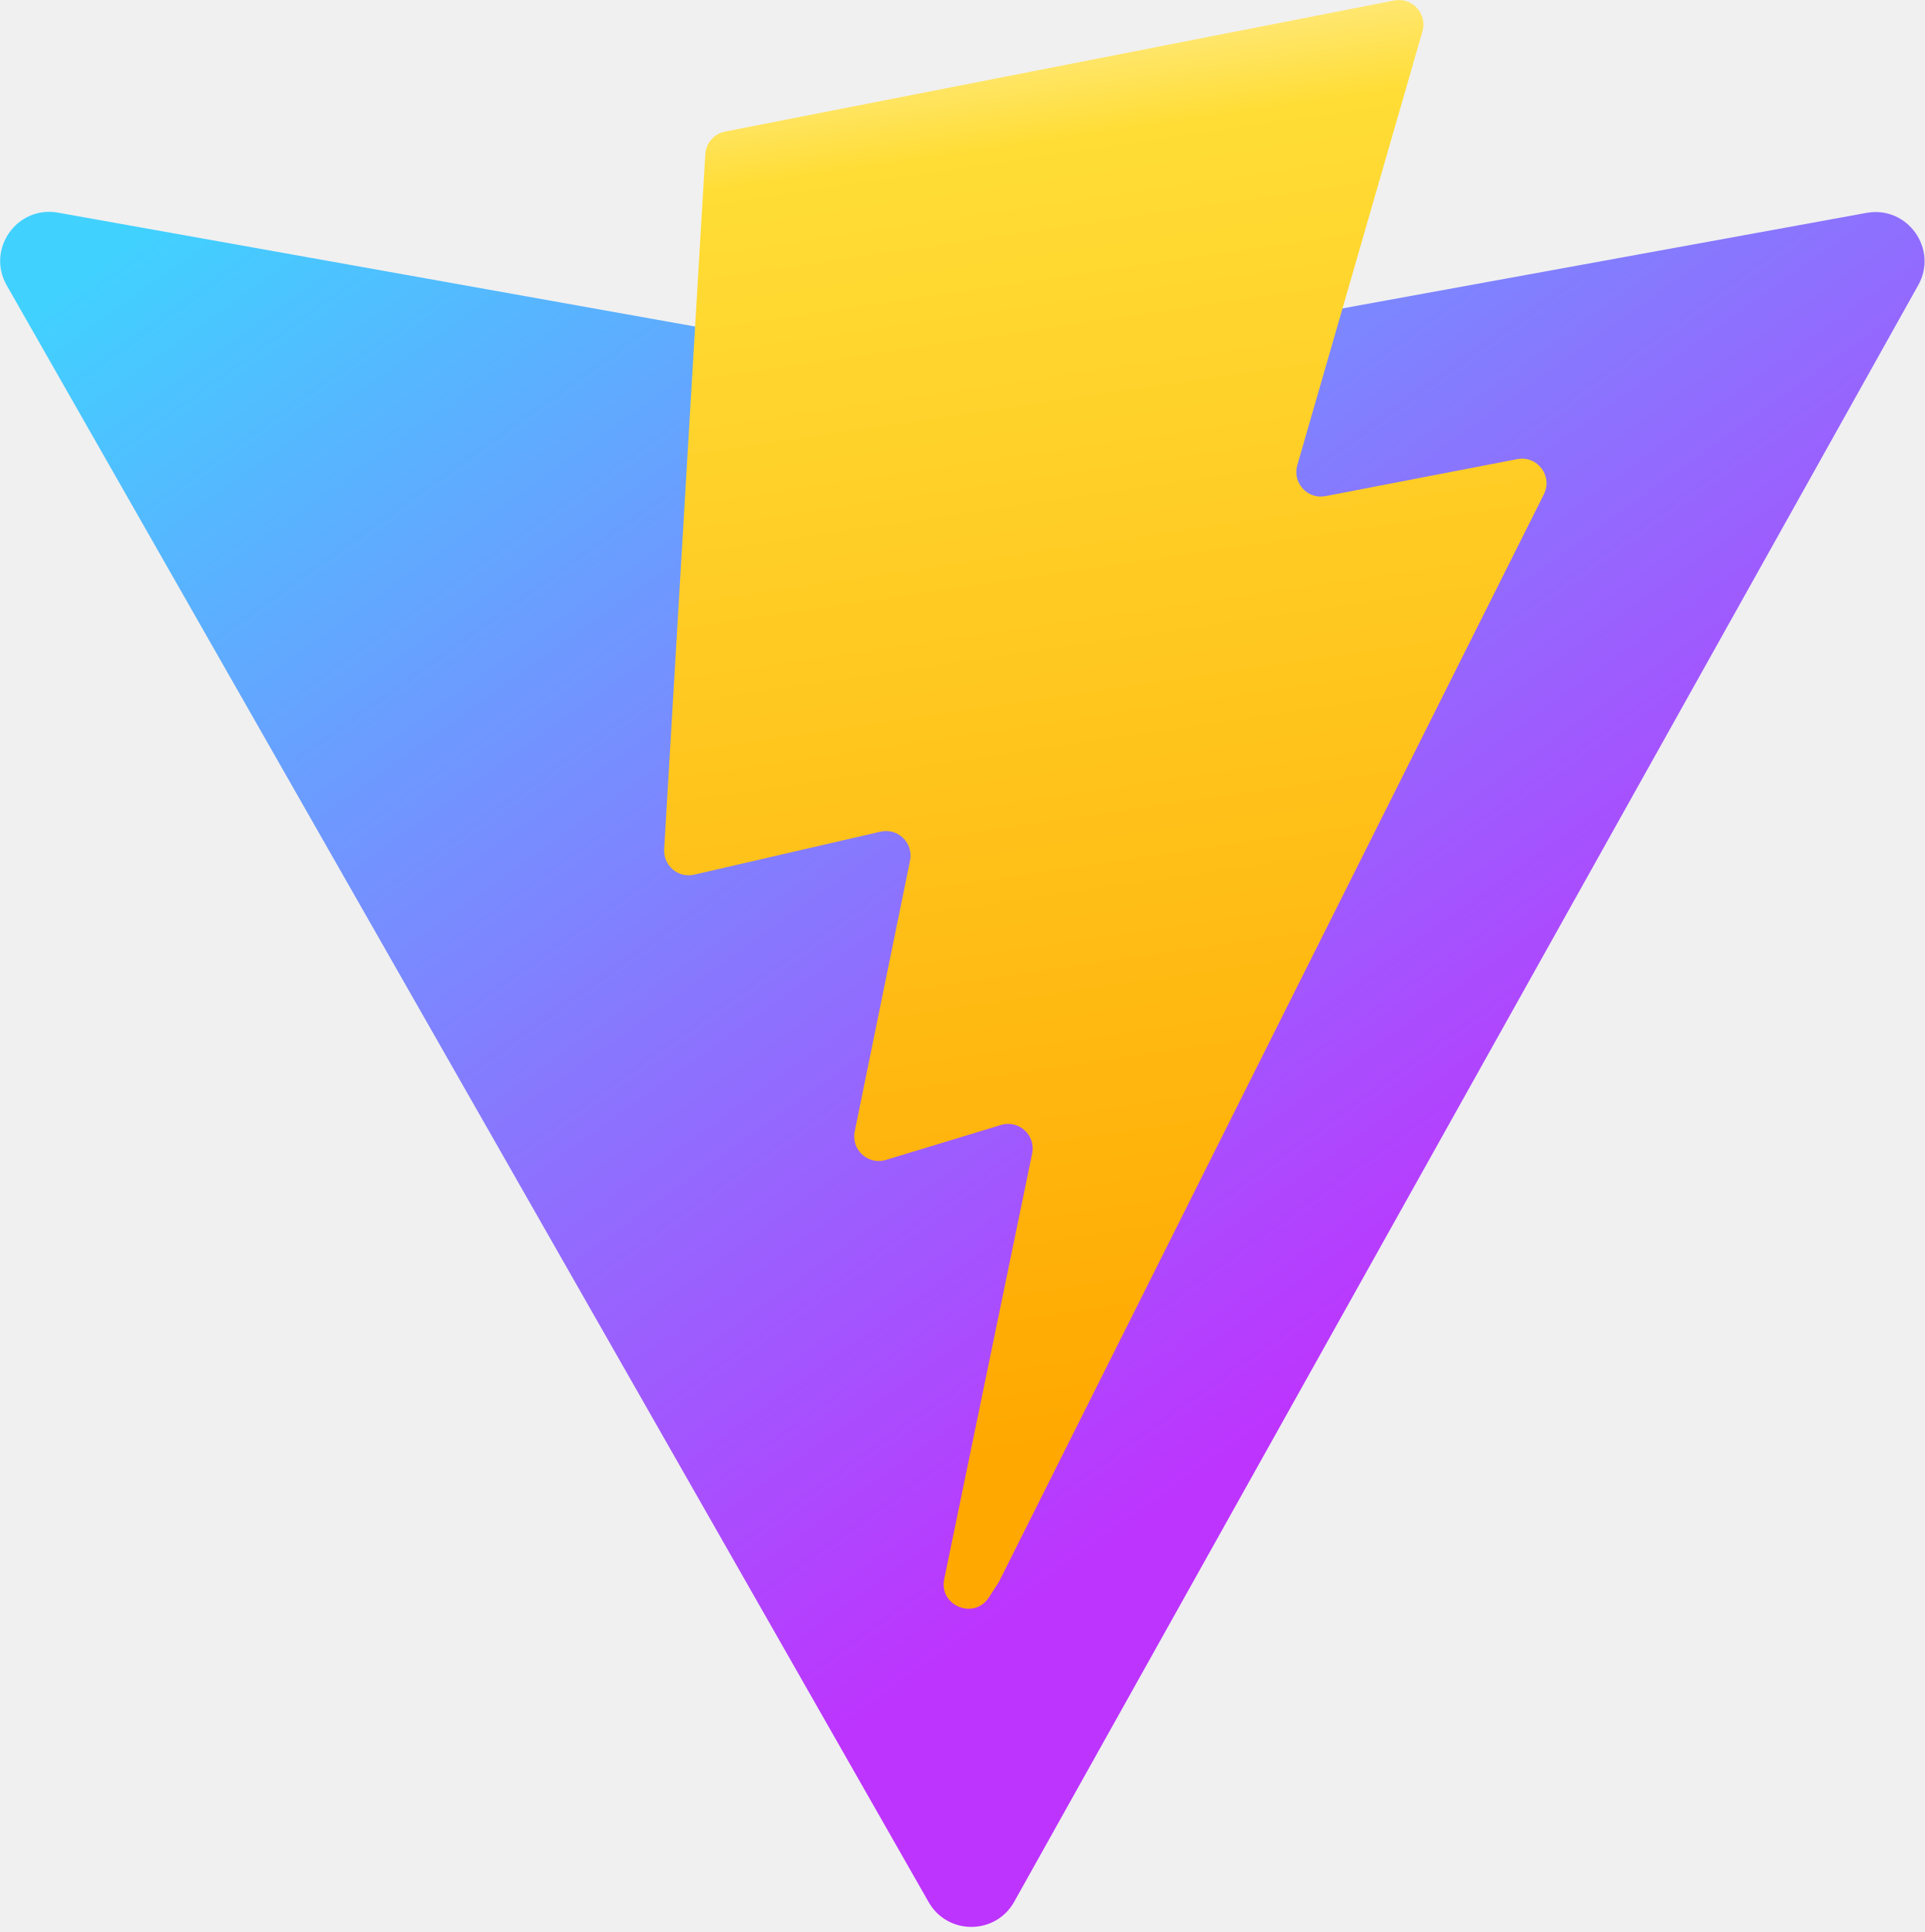
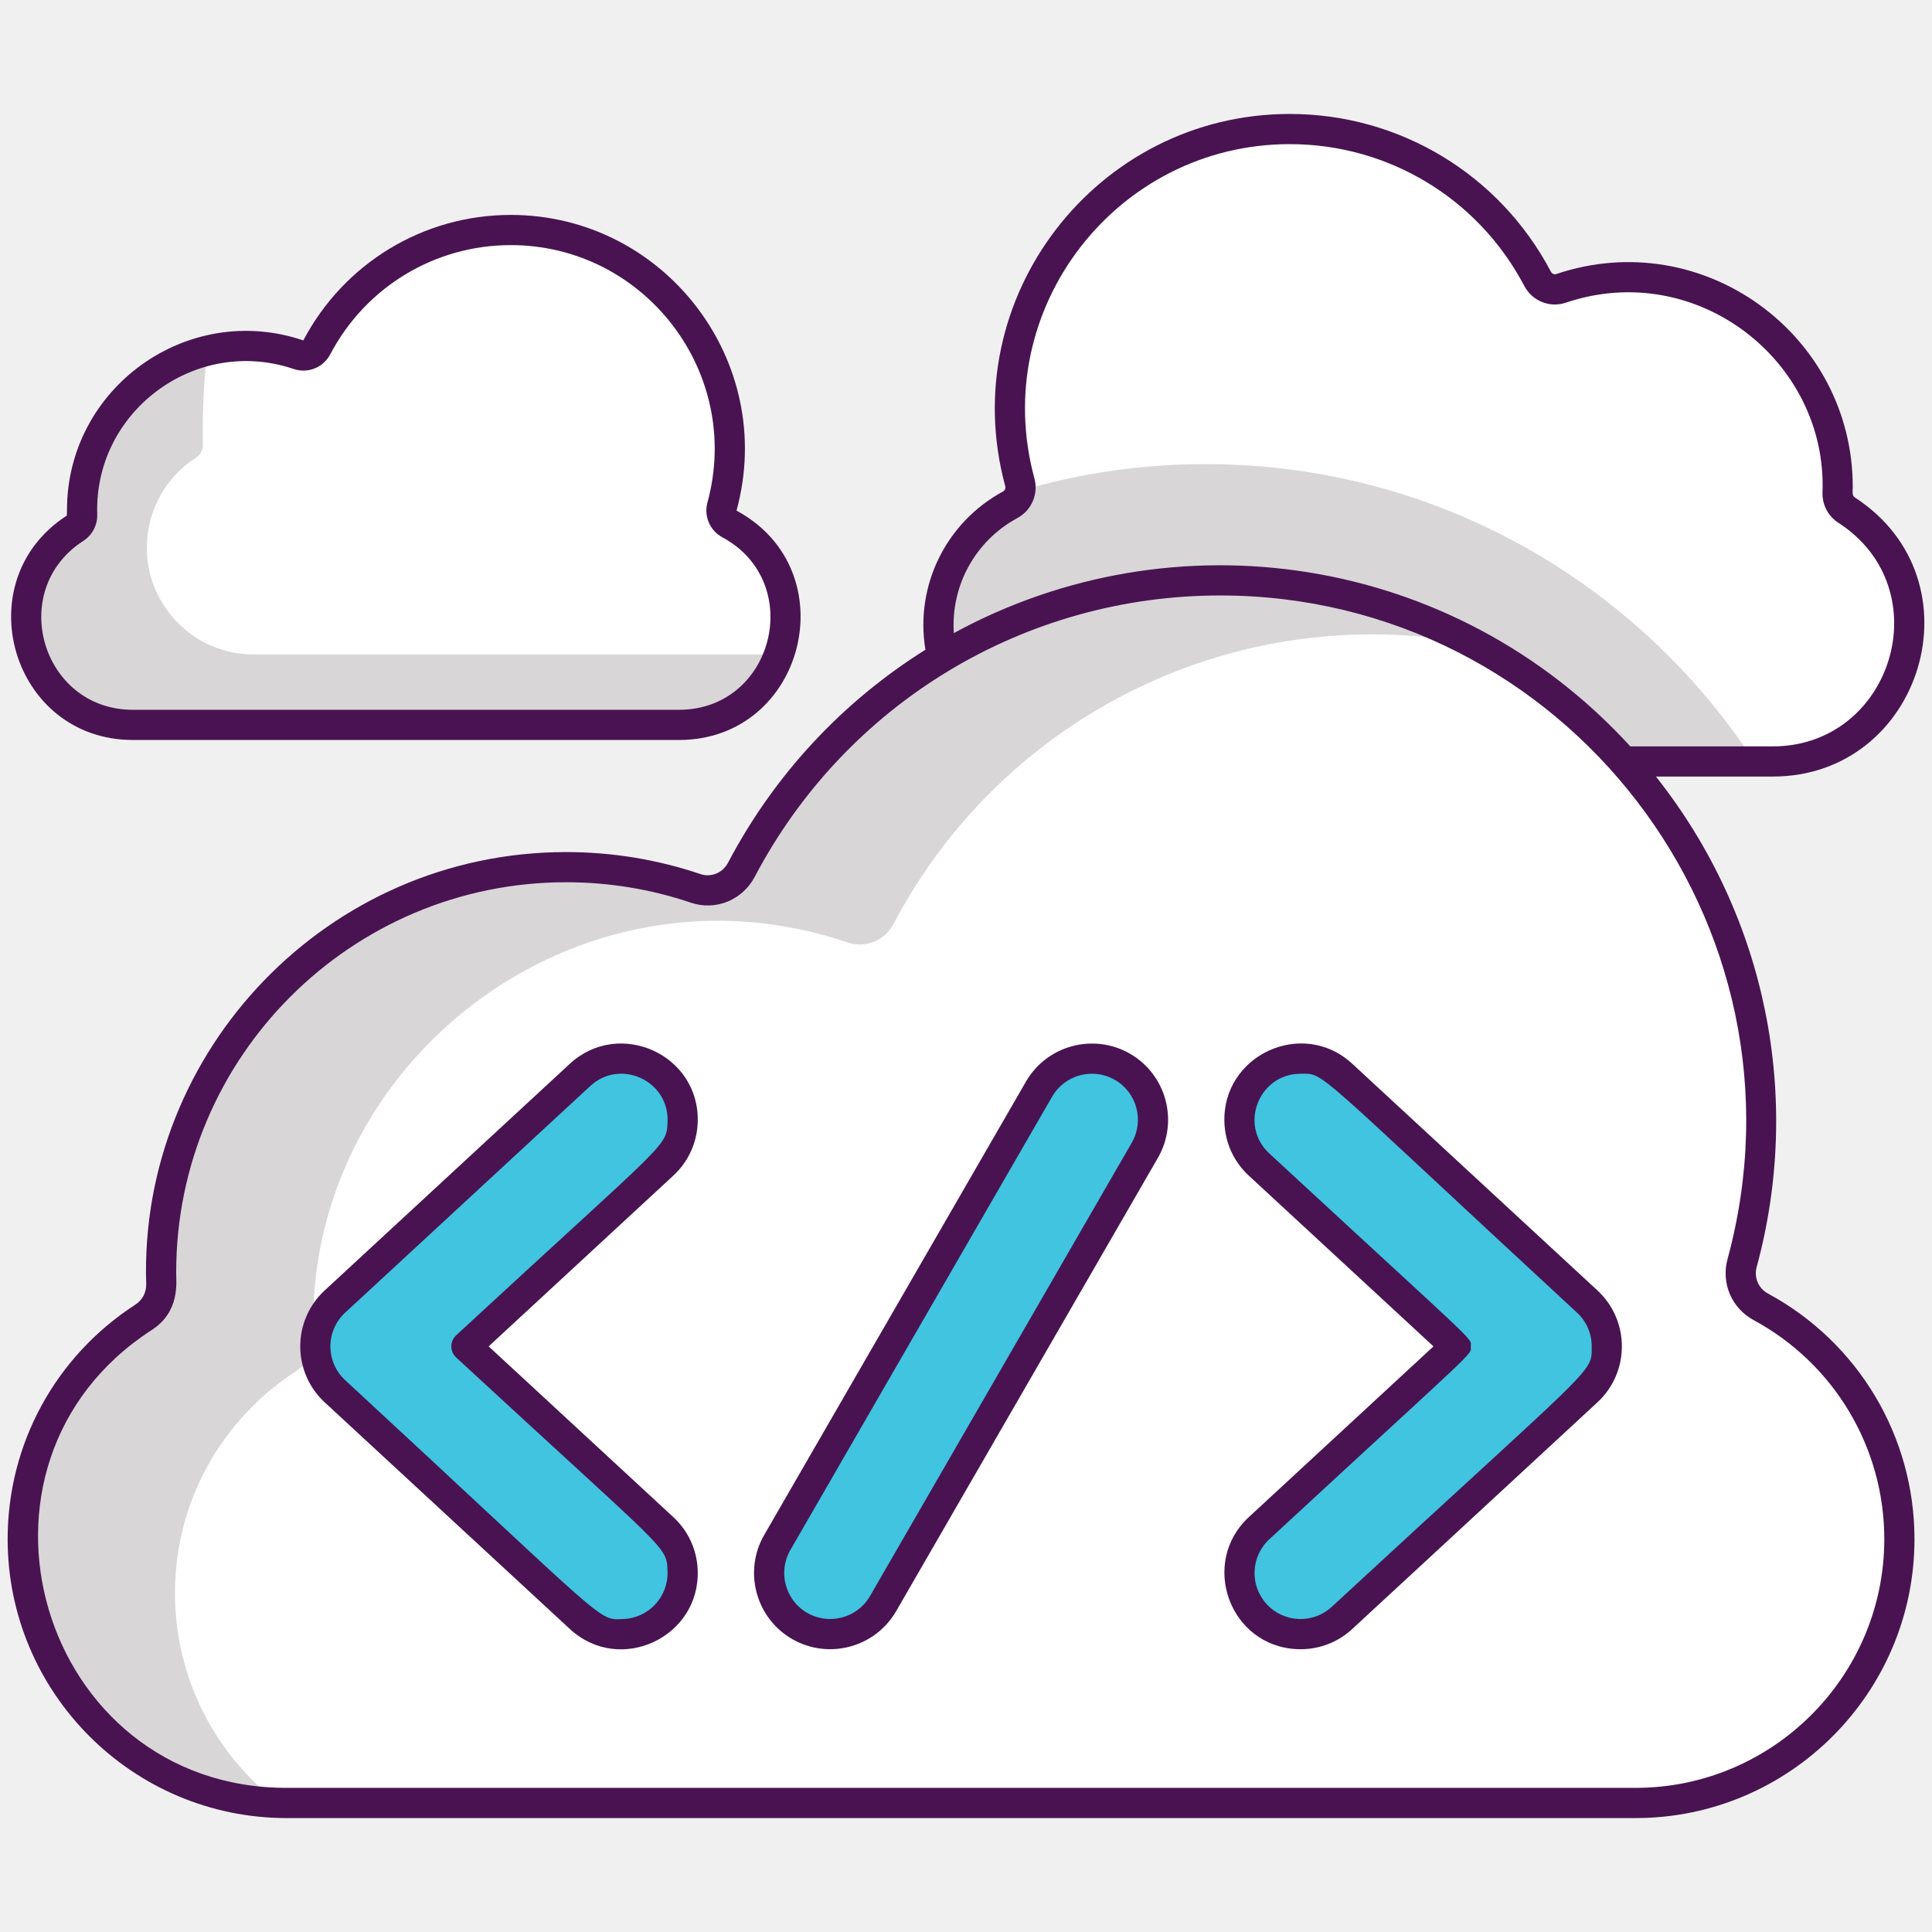
- <svg xmlns="http://www.w3.org/2000/svg" aria-hidden="true" role="img" class="iconify iconify--logos" width="31.88" height="32" preserveAspectRatio="xMidYMid meet" viewBox="0 0 256 257">
-   <defs>
-     <linearGradient id="IconifyId1813088fe1fbc01fb466" x1="-.828%" x2="57.636%" y1="7.652%" y2="78.411%">
-       <stop offset="0%" stop-color="#41D1FF" />
-       <stop offset="100%" stop-color="#BD34FE" />
-     </linearGradient>
-     <linearGradient id="IconifyId1813088fe1fbc01fb467" x1="43.376%" x2="50.316%" y1="2.242%" y2="89.03%">
-       <stop offset="0%" stop-color="#FFEA83" />
-       <stop offset="8.333%" stop-color="#FFDD35" />
-       <stop offset="100%" stop-color="#FFA800" />
-     </linearGradient>
-   </defs>
-   <path fill="url(#IconifyId1813088fe1fbc01fb466)" d="M255.153 37.938L134.897 252.976c-2.483 4.44-8.862 4.466-11.382.048L.875 37.958c-2.746-4.814 1.371-10.646 6.827-9.67l120.385 21.517a6.537 6.537 0 0 0 2.322-.004l117.867-21.483c5.438-.991 9.574 4.796 6.877 9.62Z" />
-   <path fill="url(#IconifyId1813088fe1fbc01fb467)" d="M185.432.063L96.44 17.501a3.268 3.268 0 0 0-2.634 3.014l-5.474 92.456a3.268 3.268 0 0 0 3.997 3.378l24.777-5.718c2.318-.535 4.413 1.507 3.936 3.838l-7.361 36.047c-.495 2.426 1.782 4.5 4.151 3.78l15.304-4.649c2.372-.72 4.652 1.36 4.15 3.788l-11.698 56.621c-.732 3.542 3.979 5.473 5.943 2.437l1.313-2.028l72.516-144.72c1.215-2.423-.88-5.186-3.54-4.672l-25.505 4.922c-2.396.462-4.435-1.77-3.759-4.114l16.646-57.705c.677-2.35-1.37-4.583-3.769-4.113Z" />
+ <svg xmlns="http://www.w3.org/2000/svg" version="1.1" id="Layer_1" x="0px" y="0px" viewBox="0 0 256 256" style="enable-background:new 0 0 256 256;" xml:space="preserve">
+   <style type="text/css">
+ 	.st0{fill:#D73735;}
+ 	.st1{fill:#F85252;}
+ 	.st2{fill:#EDAF85;}
+ 	.st3{fill:#F7C09A;}
+ 	.st4{fill:#D8D6D7;}
+ 	.st5{fill:#FFFFFF;}
+ 	.st6{fill:#1C868E;}
+ 	.st7{fill:#40C4DF;}
+ 	.st8{fill:#491352;}
+ 	.st9{fill:#56C1B3;}
+ 	.st10{fill:#7BEFE4;}
+ </style>
+   <g>
+     <path class="st5" d="M247.69,95.6c-3.27,3.28-7.79,5.3-12.79,5.3h-92.46c-14.18,0-22.73-15.55-15.46-27.48   c3.71-6.11,7.94-6.06,8.25-8.4c0.05-0.32,0.02-0.69-0.1-1.12c-6.41-23.97,11.66-46.8,35.77-46.8c14.26,0,26.62,8.04,32.83,19.83   c1.66,3.2,3.82-0.18,12.01-0.18c16.08,0,28.33,13.54,27.75,28.55c-0.03,0.94,0.43,1.81,1.22,2.31   C254.44,73.92,255.8,87.49,247.69,95.6z" />
+     <path class="st4" d="M232.44,100.9h-90c-14.18,0-22.73-15.55-15.46-27.48c3.71-6.11,7.94-6.06,8.25-8.4   c7.78-2.29,16-3.52,24.52-3.52C190.19,61.5,216.97,77.18,232.44,100.9z" />
+     <path class="st4" d="M216.711,238.9c-1.32,0-178.736,0.011-179.8-0.02c-18.781-0.549-33.9-15.95-33.9-34.94   c0-12.33,6.38-23.16,16.01-29.38c1.52-0.99,2.41-2.67,2.35-4.48c-1.443-36.048,34.555-64.583,70.82-52.36   c2.35,0.79,4.89-0.28,6.05-2.47c11.99-22.8,35.89-38.35,63.44-38.35c47.161,0,81.539,44.877,69.15,90.48   c-0.62,2.28,0.4,4.66,2.48,5.78C265.26,190.449,252.714,238.9,216.711,238.9z" />
+     <path class="st5" d="M216.711,238.9c-1.32,0-178.736,0.011-179.8-0.02c-8.32-6.29-13.73-16.482-13.73-27.78   c0-12.32,6.37-23.15,16-29.38c1.52-0.98,2.42-2.66,2.36-4.47c-1.446-36.231,34.823-64.579,70.81-52.36   c2.36,0.79,4.9-0.28,6.05-2.48c14.61-27.747,45.718-43.125,77.12-37.03c29.331,15.741,44.104,49.63,35.31,82   c-0.62,2.28,0.4,4.66,2.48,5.78C265.26,190.449,252.714,238.9,216.711,238.9z" />
+     <path class="st4" d="M104.111,81.9c0,1.69-0.3,3.31-0.84,4.82c-1.97,5.44-7.19,9.33-13.31,9.33h-72.35   c-3.91,0-7.45-1.58-10.01-4.14c-2.56-2.56-4.15-6.1-4.15-10.01c0-4.99,2.59-9.37,6.48-11.89c0.62-0.4,0.98-1.08,0.96-1.81   c-0.34-10.34,6.75-19.33,16.53-21.71c1.65-0.41,3.39-0.63,5.18-0.63c6.44,0,8.08,2.64,9.4,0.14c4.86-9.23,14.53-15.52,25.68-15.52   c19.07,0,33.02,18.14,27.99,36.62c-0.25,0.92,0.16,1.89,1.01,2.34c2.21,1.2,4.07,2.97,5.37,5.11   C103.361,76.69,104.111,79.2,104.111,81.9z" />
+     <path class="st5" d="M104.111,81.9c0,1.69-0.3,3.31-0.84,4.82h-69.66c-3.91,0-7.45-1.58-10.01-4.15c-2.56-2.56-4.15-6.09-4.15-10   c0-4.99,2.59-9.38,6.48-11.9c0.62-0.39,0.98-1.08,0.96-1.81c-0.1-3.06,0.05-7.48,0.53-12.37c1.65-0.41,3.39-0.63,5.18-0.63   c6.44,0,8.08,2.64,9.4,0.14c4.86-9.23,14.53-15.52,25.68-15.52c19.07,0,33.02,18.14,27.99,36.62c-0.25,0.92,0.16,1.89,1.01,2.34   c2.21,1.2,4.07,2.97,5.37,5.11C103.361,76.69,104.111,79.2,104.111,81.9z" />
+     <g>
+       <g>
+         <path class="st7" d="M166.387,213.933c-3.036-3.283-2.836-8.405,0.448-11.44l26.054-24.089l-26.054-24.089     c-3.284-3.035-3.484-8.157-0.448-11.44c3.036-3.283,8.156-3.484,11.44-0.448l32.484,30.032c3.462,3.201,3.467,8.684,0,11.889     l-32.484,30.032C174.547,217.414,169.424,217.218,166.387,213.933z" />
+       </g>
+       <g>
+         <path class="st7" d="M76.866,214.381l-32.484-30.032c-3.462-3.201-3.467-8.684,0-11.889l32.484-30.032     c3.282-3.036,8.404-2.836,11.44,0.448c3.036,3.283,2.836,8.405-0.448,11.44l-26.054,24.089l26.054,24.089     c3.284,3.035,3.484,8.157,0.448,11.44C85.266,217.219,80.145,217.413,76.866,214.381z" />
+       </g>
+       <g>
+         <path class="st7" d="M105.958,215.448c-3.873-2.236-5.198-7.187-2.963-11.059l34.68-60.066c2.236-3.871,7.184-5.199,11.059-2.963     c3.873,2.236,5.198,7.187,2.963,11.059l-34.68,60.066C114.782,216.356,109.833,217.683,105.958,215.448z" />
+       </g>
+     </g>
+     <g>
+       <path class="st8" d="M234.264,171.401c-1.26-0.681-1.877-2.121-1.501-3.502c6.061-22.259,1.428-46.363-13.346-65.001H234.9    c19.8,0,27.785-26.016,10.879-36.98c-0.412-0.26-0.279-0.869-0.279-1.4c0-20.207-19.885-34.744-39.292-28.204    c-0.27,0.093-0.563-0.038-0.708-0.317c-6.79-12.891-20.047-20.898-34.6-20.898c-25.575,0-44.464,24.365-37.7,49.324    c0.077,0.283-0.045,0.567-0.301,0.707c-7.503,4.055-11.693,12.434-10.274,20.965c-10.849,6.788-19.944,16.414-26.157,28.221    c-0.709,1.346-2.238,1.98-3.64,1.508c-5.73-1.938-11.725-2.92-17.816-2.92c-31.596,0-56.619,26.337-55.641,57.243    c0.036,1.103-0.503,2.123-1.44,2.729c-10.594,6.852-16.919,18.462-16.919,31.059c0,20.385,16.584,36.969,36.969,36.969H216.71    c20.384,0,36.968-16.584,36.968-36.969C253.679,190.34,246.239,177.874,234.264,171.401z M134.804,68.646    c1.893-1.025,2.821-3.193,2.257-5.271c-6.084-22.45,10.924-44.277,33.839-44.277c13.063,0,24.965,7.189,31.054,18.749    c1.054,2.037,3.383,2.985,5.535,2.257c17.353-5.85,34.659,7.782,34.002,25.13c-0.053,1.66,0.75,3.18,2.13,4.053    c13.543,8.782,7.107,29.612-8.722,29.612h-18.872c-23.398-25.581-60.487-30.92-89.64-15.008    C125.97,77.533,129.288,71.629,134.804,68.646z M216.71,236.902H37.981c-32.763,0-45.368-42.887-17.877-60.669    c3.75-2.426,3.242-6.209,3.242-7.665c0-28.488,23.178-51.666,51.667-51.666c5.655,0,11.218,0.911,16.536,2.709    c3.272,1.108,6.83-0.338,8.46-3.434c12.099-22.992,35.73-37.275,61.671-37.275c45.66,0,79.313,43.552,67.224,87.946    c-0.866,3.184,0.556,6.502,3.458,8.072c10.682,5.772,17.317,16.89,17.317,29.013C249.679,222.112,234.889,236.902,216.71,236.902z    " />
+       <path class="st8" d="M17.61,98.052h72.346c16.719,0,22.344-22.438,7.671-30.371c0,0-0.025-0.057-0.025-0.057    c5.384-19.781-9.615-39.146-29.922-39.146c-11.547,0-22.065,6.356-27.488,16.626C24.815,39.908,8.876,51.409,8.876,67.582    c0,0.226,0.004,0.451-0.028,0.743C-4.6,77.021,1.538,98.052,17.61,98.052z M11.02,71.685c1.215-0.786,1.912-2.115,1.865-3.553    c-0.435-13.56,12.962-23.656,26.025-19.239c1.885,0.639,3.927-0.188,4.86-1.963c4.691-8.914,13.853-14.452,23.91-14.452    c17.702,0,30.748,16.884,26.063,34.096c-0.497,1.825,0.318,3.728,1.983,4.627c11.045,5.971,6.811,22.852-5.77,22.852H17.61    C5.529,94.052,0.887,78.236,11.02,71.685z" />
+       <path class="st8" d="M179.184,140.956c-6.603-6.104-17.291-1.116-16.942,7.808c0.105,2.695,1.254,5.187,3.234,7.018l24.466,22.621    l-24.465,22.62c-6.54,6.047-2.567,17.148,6.46,17.501c2.757,0.1,5.304-0.88,7.247-2.676l32.484-30.032    c4.316-3.991,4.317-10.836,0-14.827L179.184,140.956z M176.468,212.91c-2.459,2.275-6.316,2.149-8.613-0.337c0,0,0,0,0,0    c-2.287-2.475-2.138-6.326,0.338-8.613c28.236-26.107,26.696-24.31,26.696-25.558c0-1.248,1.542,0.551-26.696-25.559    c-4.077-3.77-1.373-10.567,4.141-10.567c3.289,0,1.171-1.123,36.619,31.649c1.262,1.166,1.956,2.756,1.956,4.478    C210.908,182.055,211.83,180.217,176.468,212.91z" />
+       <path class="st8" d="M92.449,148.764c0.353-9.015-10.396-13.858-16.942-7.808l-32.484,30.032c-4.316,3.991-4.317,10.836,0,14.827    l32.484,30.032c6.633,6.13,17.29,1.087,16.942-7.808c-0.105-2.694-1.254-5.187-3.234-7.018l-24.466-22.62l24.465-22.621    C91.195,153.95,92.344,151.458,92.449,148.764z M60.445,176.934c-0.856,0.792-0.856,2.145,0,2.938    c28.218,26.089,27.873,24.892,28.007,28.325c0.132,3.358-2.481,6.198-5.854,6.33c-3.489,0.112-1.409,1.126-36.858-31.648    c-2.608-2.41-2.616-6.534,0-8.952l32.484-30.032c3.97-3.671,10.442-0.69,10.229,4.714    C88.318,152.049,88.633,150.871,60.445,176.934z" />
+       <path class="st8" d="M149.733,139.625c-4.822-2.779-11.007-1.123-13.79,3.696l-34.681,60.065    c-2.782,4.821-1.124,11.008,3.696,13.792h0c4.822,2.783,11.009,1.122,13.791-3.696l34.681-60.065    C156.211,148.596,154.554,142.409,149.733,139.625z M149.965,151.417l-34.68,60.065c-1.681,2.91-5.416,3.912-8.328,2.231    c-2.91-1.681-3.911-5.416-2.231-8.327l34.681-60.065c1.681-2.909,5.415-3.913,8.327-2.231    C150.644,144.771,151.645,148.506,149.965,151.417z" />
+     </g>
+   </g>
</svg>
